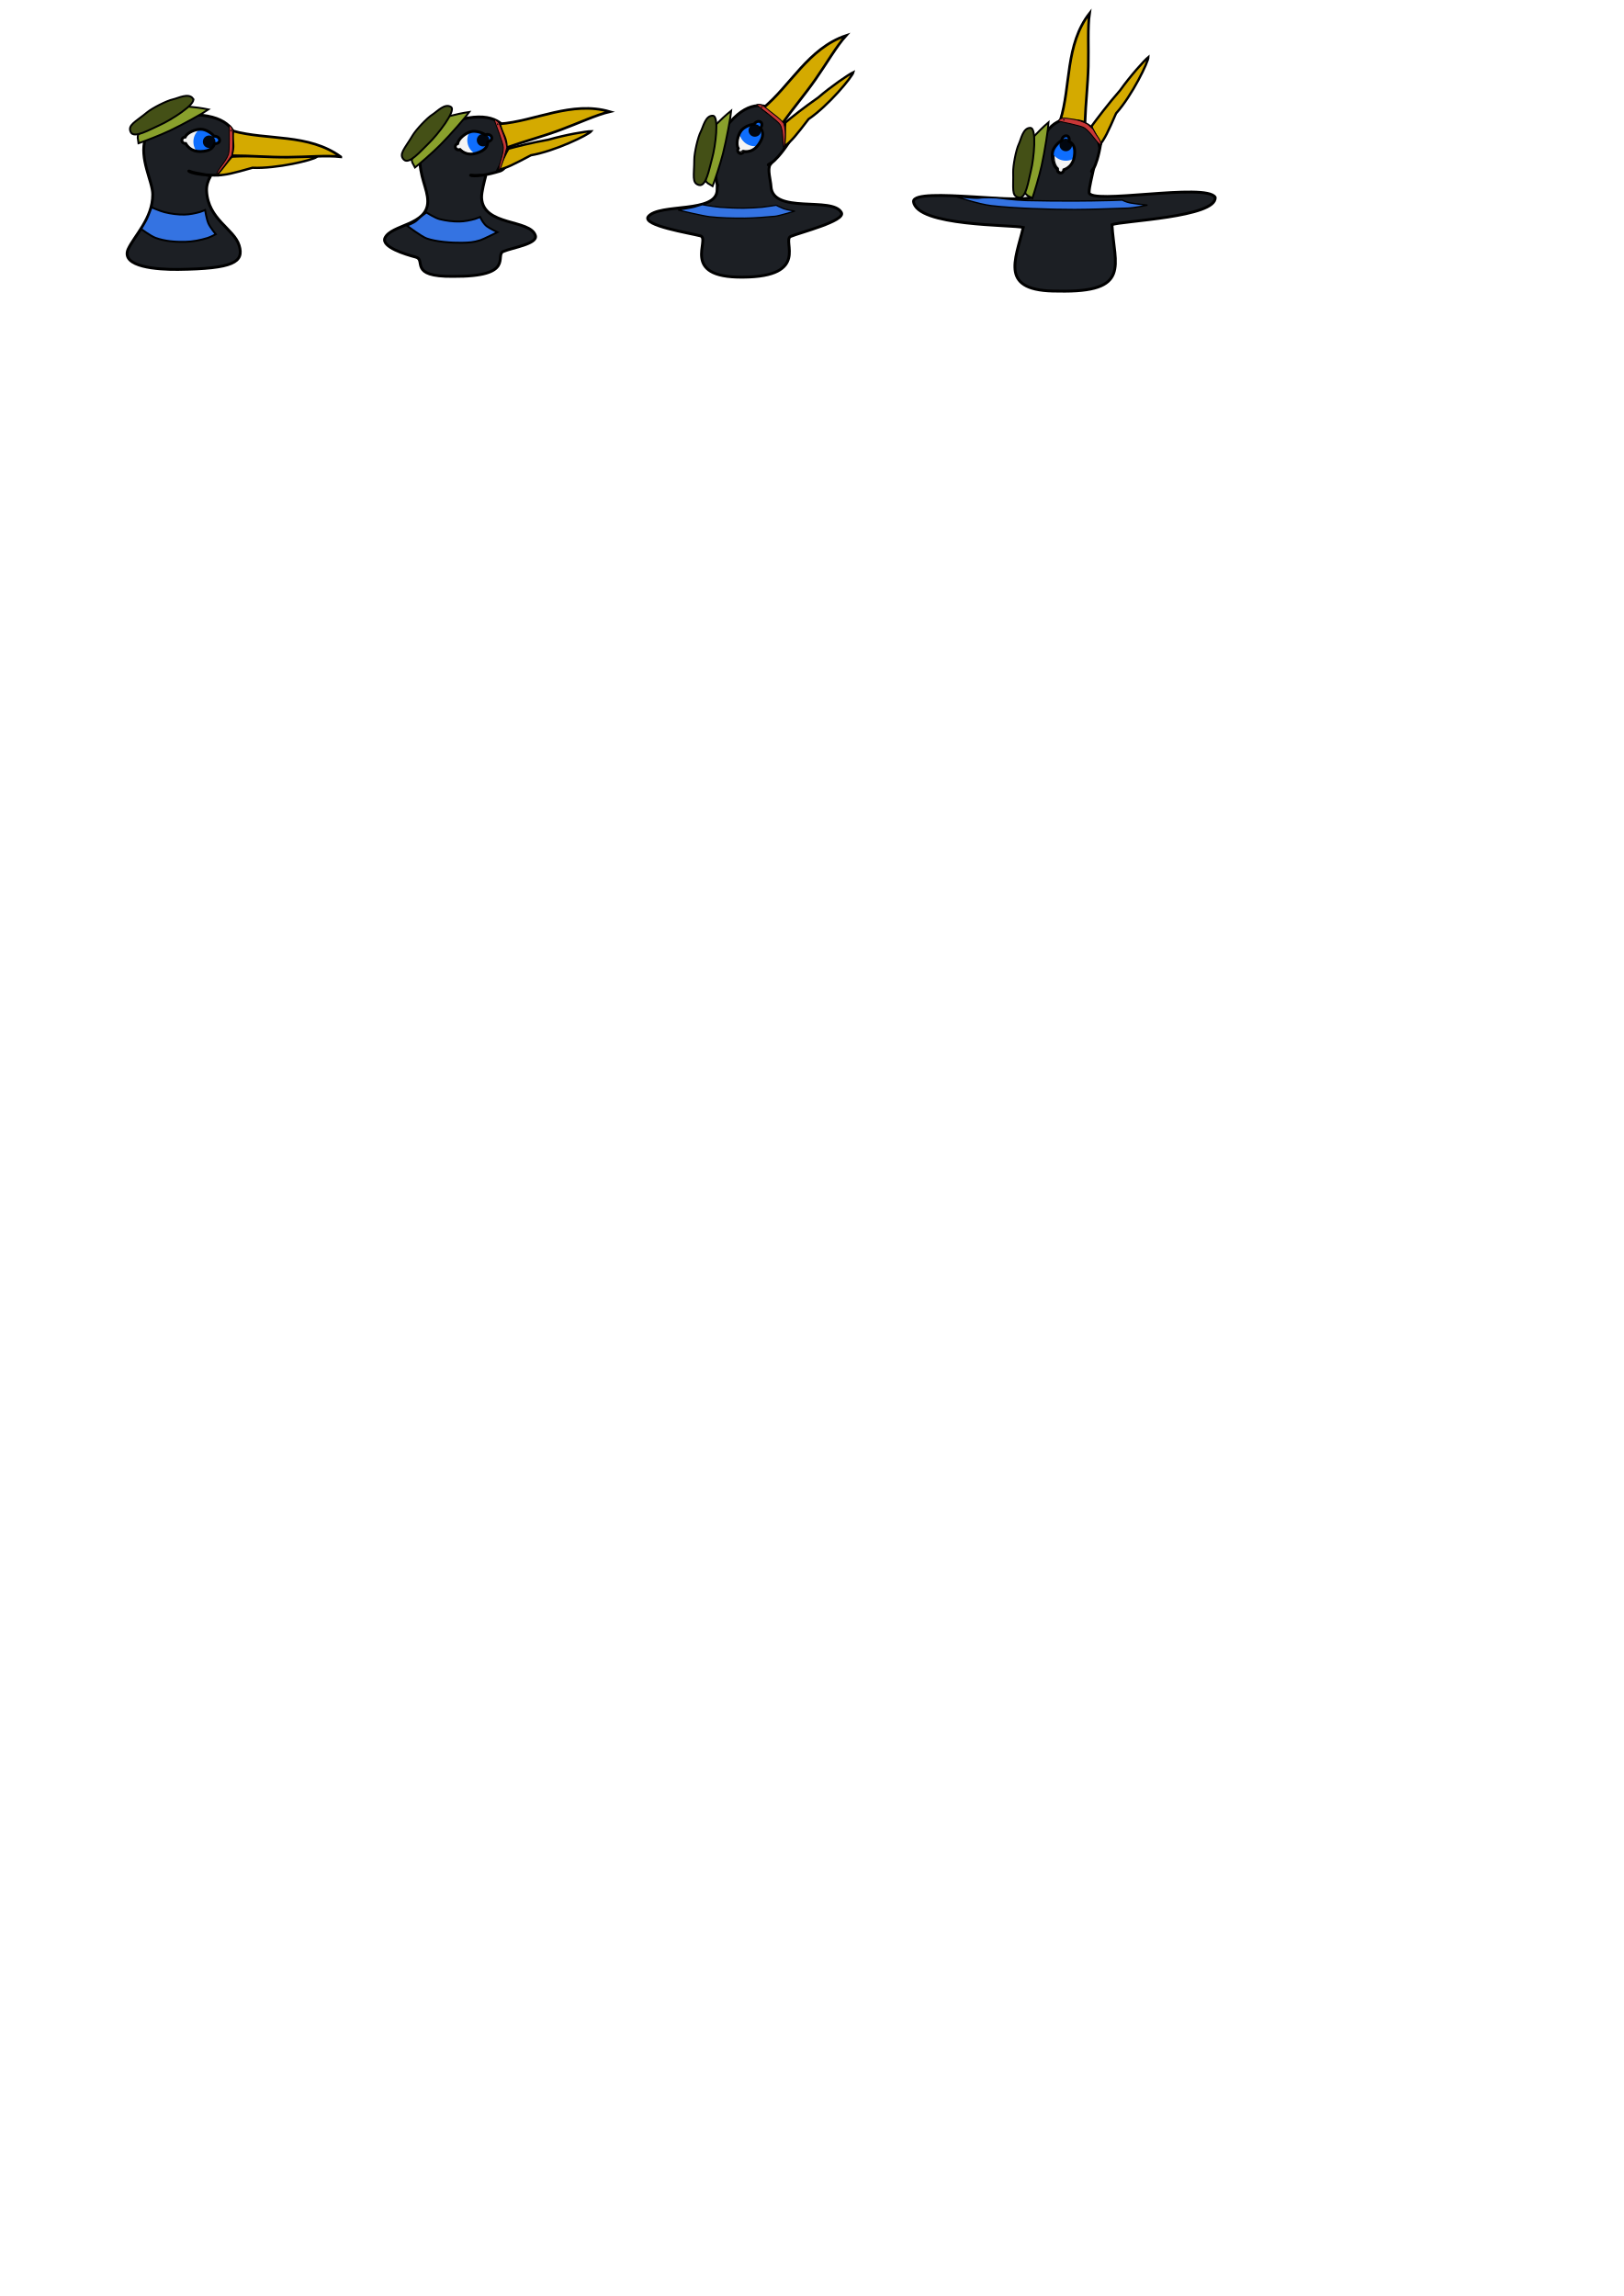
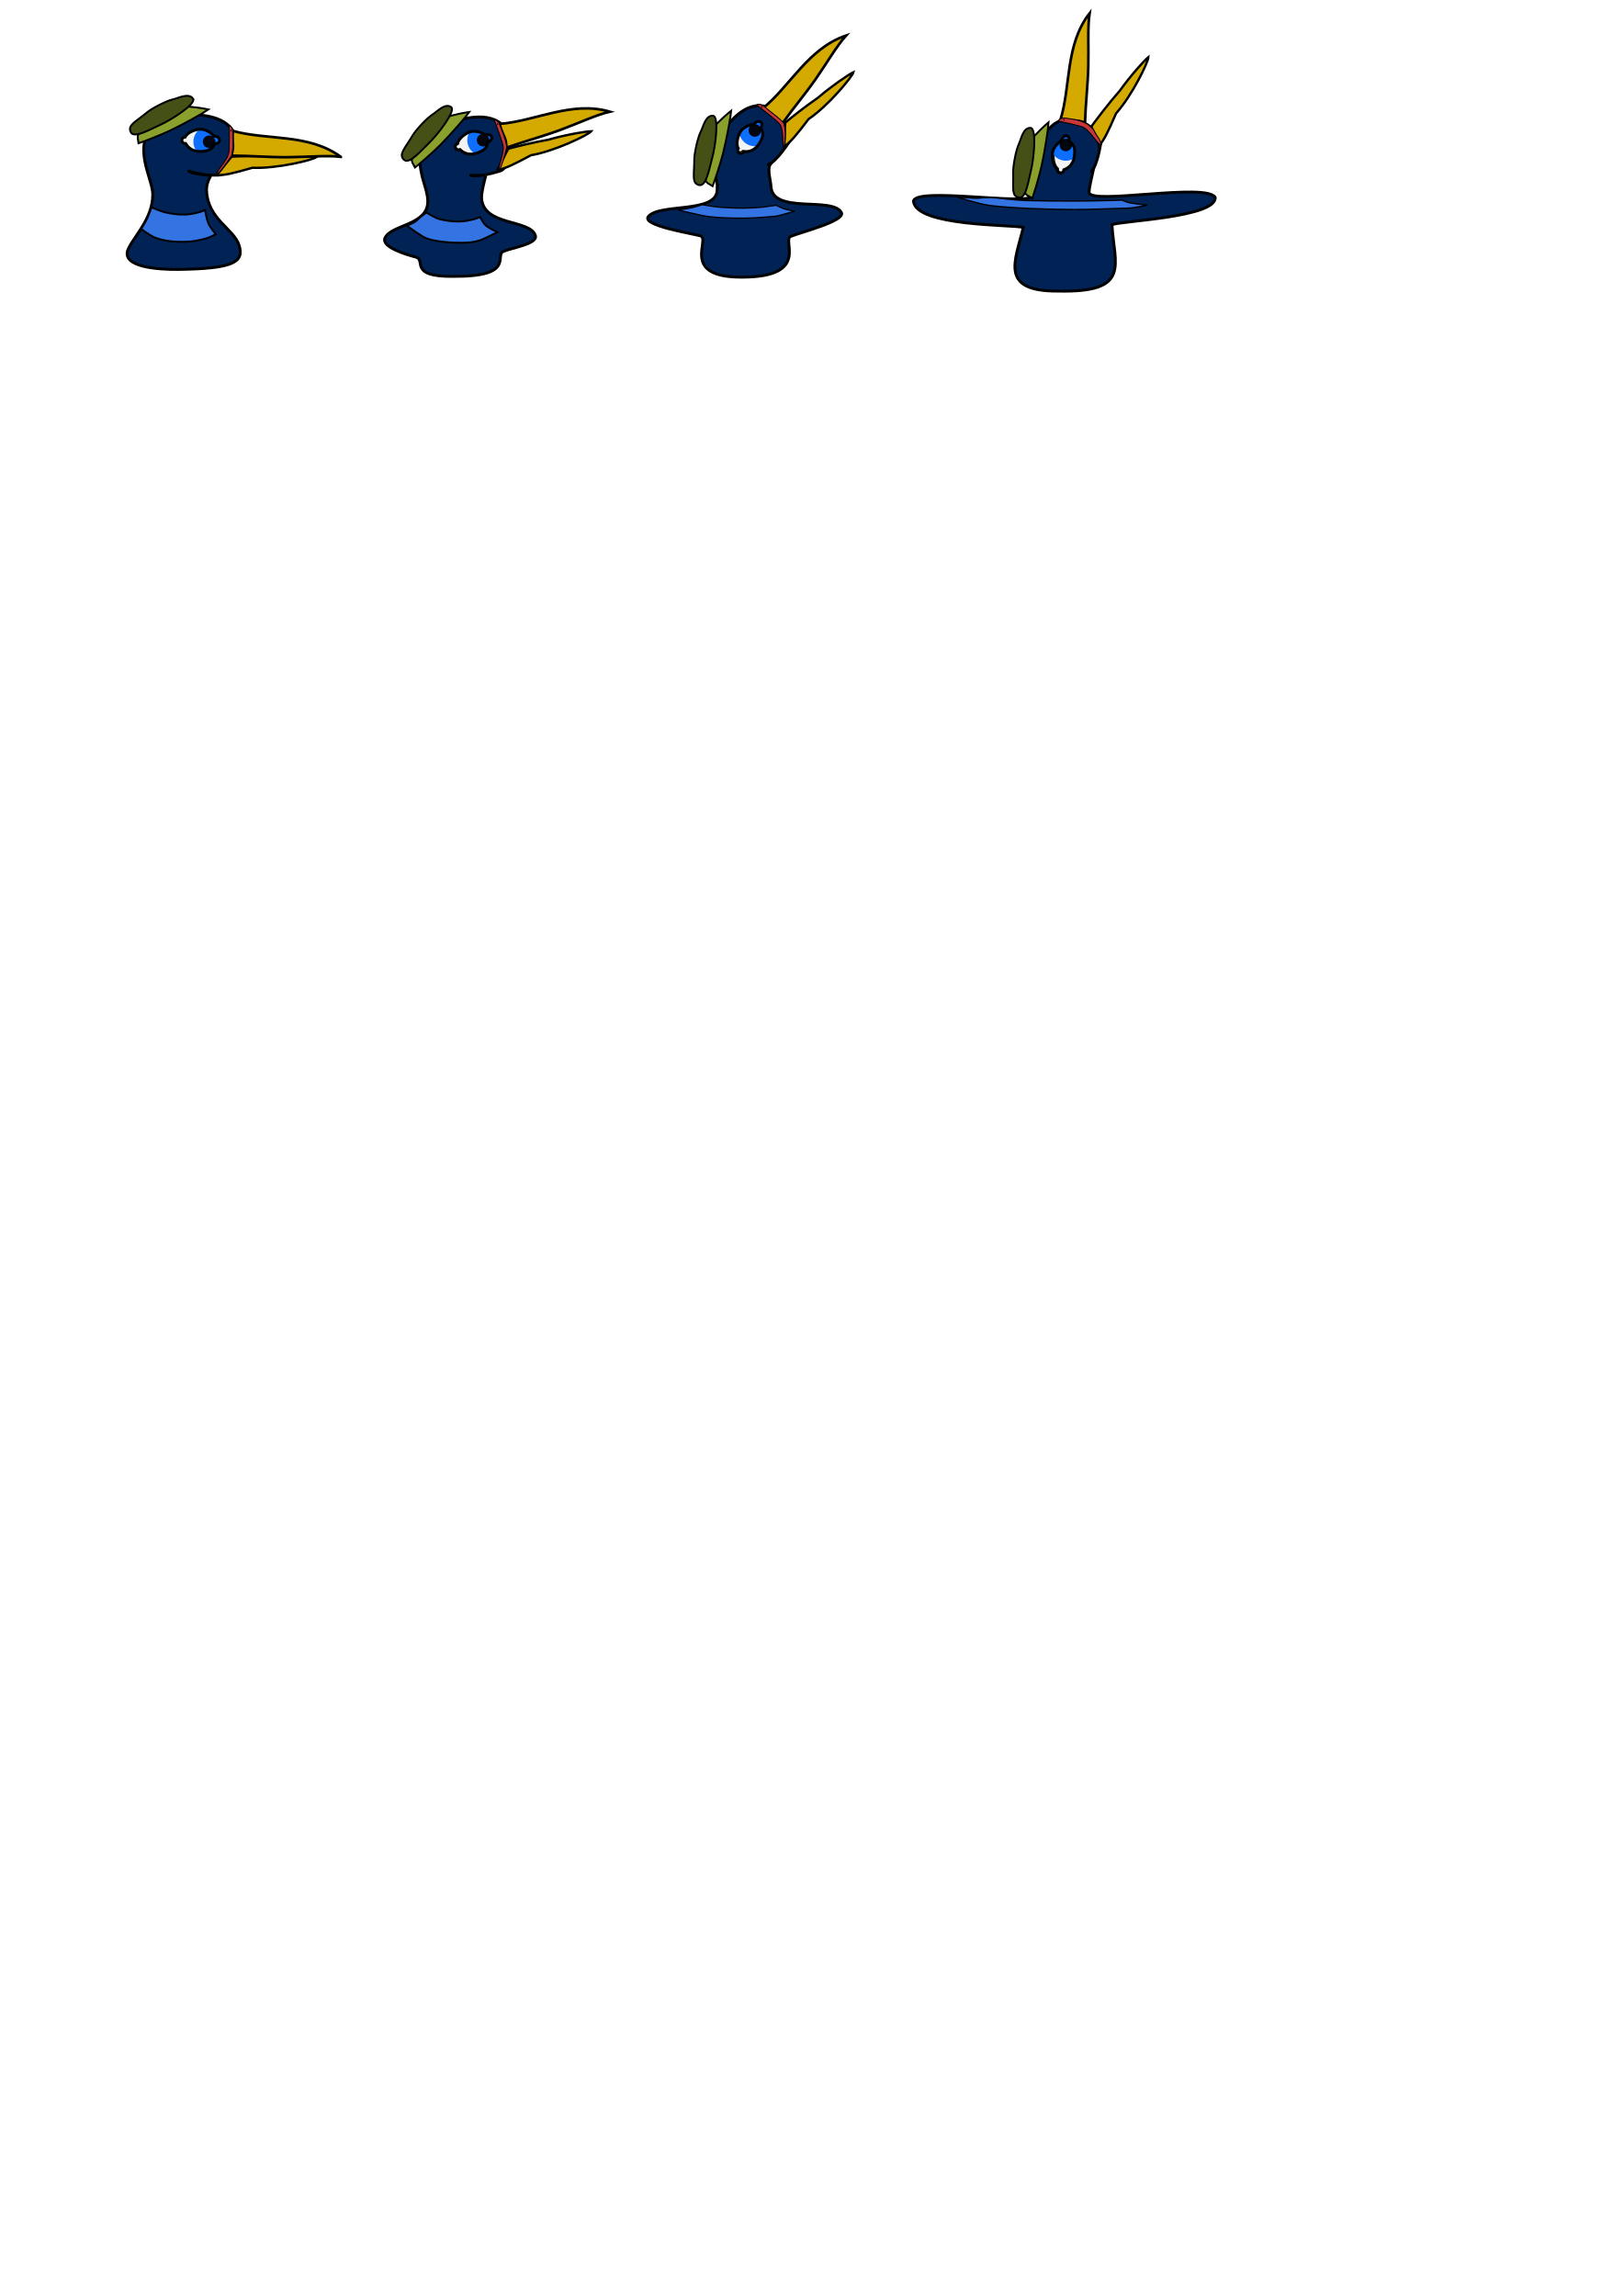
<svg xmlns="http://www.w3.org/2000/svg" width="744.094" height="1052.362" id="svg2" version="1.1">
  <defs id="defs4" />
  <g id="layer3" style="display:inline">
    <path style="opacity:0.94;fill:#f2f2f2;fill-opacity:1;stroke:#000000;stroke-width:0.551;stroke-linecap:butt;stroke-linejoin:miter;stroke-miterlimit:4;stroke-opacity:1;stroke-dashoffset:0" d="m 100.538,64.225 c -0.011,0.846 -0.914,1.565 -2.315,1.485 -0.743,2.005 -2.029,3.479 -6.448,3.593 -4.256,0.11 -6.09,-2.466 -6.777,-3.648 -0.907,0.08 -1.766,-0.53 -1.766,-1.43 0,-0.844 0.475,-1.455 1.492,-1.54 0.962,-2.115 4.772,-3.593 7.162,-3.593 2.39,0 5.157,1.917 6.064,3.209 1.731,-0.08 2.602,0.974 2.589,1.924 z" id="path3756-1" />
  </g>
  <g id="layer2" style="display:inline">
    <g id="g3784" transform="matrix(0.217322,0,0,0.217322,33.12969,18.98005)">
      <path transform="translate(-103.2143,-90)" d="m 425,301.648 c 0,18.344 -14.871,33.214 -33.214,33.214 -18.344,0 -33.214,-14.871 -33.214,-33.214 0,-18.344 14.871,-33.214 33.214,-33.214 18.344,0 33.214,14.871 33.214,33.214 z" id="path3779" style="opacity:0.94;fill:#0066ff;fill-opacity:1;stroke:#000000;stroke-width:0;stroke-linecap:butt;stroke-linejoin:miter;stroke-miterlimit:4;stroke-opacity:1;stroke-dasharray:none;stroke-dashoffset:0" />
      <path transform="matrix(1.37037,0,0,1.37037,-339.8413,-237.9384)" d="m 468.214,328.076 c 0,5.326 -4.317,9.643 -9.643,9.643 -5.326,0 -9.643,-4.317 -9.643,-9.643 0,-5.326 4.317,-9.643 9.643,-9.643 5.326,0 9.643,4.317 9.643,9.643 z" id="path3781" style="opacity:0.94;fill:#000000;fill-opacity:1;stroke:#000000;stroke-width:0;stroke-linecap:butt;stroke-linejoin:miter;stroke-miterlimit:4;stroke-opacity:1;stroke-dasharray:none;stroke-dashoffset:0" />
    </g>
  </g>
  <g id="layer1" style="display:inline">
-     <path style="fill:#1c1f24;fill-opacity:1;stroke:#000000;stroke-width:1.304;stroke-linecap:butt;stroke-linejoin:miter;stroke-miterlimit:4;stroke-opacity:1;stroke-dasharray:none;stroke-dashoffset:0" d="m 87.152,52.554 c -6.494,0.031 -18.145,3.352 -20.51,10.805 -2.959,9.327 3.351,19.792 3.355,25.759 0.007,11.081 -8.463,18.895 -11.335,25.223 -3.246,8.074 13.564,9.244 22.9,9.155 25.562,-0.31 30.368,-3.374 28.021,-11.022 -2.342,-7.63 -14.284,-11.865 -14.914,-24.978 -0.121,-2.527 0.73,-4.865 1.706,-6.517 0.488,-0.826 -7.142,-1.442 -9.162,-2.397 -2.177,-1.029 0.172,1.948 12.858,1.701 7.386,-0.144 19.51,-27.883 -12.92,-27.728 z m 4.842,6.669 c 2.39,0 5.157,1.914 6.065,3.205 1.731,-0.08 2.6,0.978 2.587,1.929 -0.011,0.846 -0.908,1.561 -2.309,1.481 -0.743,2.005 -2.033,3.479 -6.452,3.593 -4.256,0.11 -6.09,-2.465 -6.778,-3.647 -0.907,0.08 -1.766,-0.527 -1.766,-1.426 0,-0.844 0.477,-1.457 1.494,-1.542 0.962,-2.115 4.768,-3.593 7.158,-3.593 z" id="path2985" />
+     <path style="fill:#002255;fill-opacity:1;stroke:#000000;stroke-width:1.304;stroke-linecap:butt;stroke-linejoin:miter;stroke-miterlimit:4;stroke-opacity:1;stroke-dasharray:none;stroke-dashoffset:0" d="m 87.152,52.554 c -6.494,0.031 -18.145,3.352 -20.51,10.805 -2.959,9.327 3.351,19.792 3.355,25.759 0.007,11.081 -8.463,18.895 -11.335,25.223 -3.246,8.074 13.564,9.244 22.9,9.155 25.562,-0.31 30.368,-3.374 28.021,-11.022 -2.342,-7.63 -14.284,-11.865 -14.914,-24.978 -0.121,-2.527 0.73,-4.865 1.706,-6.517 0.488,-0.826 -7.142,-1.442 -9.162,-2.397 -2.177,-1.029 0.172,1.948 12.858,1.701 7.386,-0.144 19.51,-27.883 -12.92,-27.728 z m 4.842,6.669 c 2.39,0 5.157,1.914 6.065,3.205 1.731,-0.08 2.6,0.978 2.587,1.929 -0.011,0.846 -0.908,1.561 -2.309,1.481 -0.743,2.005 -2.033,3.479 -6.452,3.593 -4.256,0.11 -6.09,-2.465 -6.778,-3.647 -0.907,0.08 -1.766,-0.527 -1.766,-1.426 0,-0.844 0.477,-1.457 1.494,-1.542 0.962,-2.115 4.768,-3.593 7.158,-3.593 z" id="path2985" />
    <path style="fill:#3473e2;fill-opacity:1;stroke:#000000;stroke-width:0.869;stroke-linecap:butt;stroke-linejoin:miter;stroke-miterlimit:4;stroke-opacity:1;stroke-dasharray:none" d="m 69.454,95.013 c 0,0 -1.278,3.571 -2.096,5.278 -0.771,1.609 -2.639,4.657 -2.639,4.657 0,0 4.213,3.236 6.675,4.114 4.253,1.515 8.913,1.873 13.427,1.785 3.491,-0.068 6.987,-0.752 10.323,-1.785 1.305,-0.404 3.726,-1.708 3.726,-1.708 0,0 -2.529,-3.089 -3.337,-4.89 -0.874,-1.946 -1.552,-6.209 -1.552,-6.209 0,0 -1.577,0.704 -2.406,0.931 -2.277,0.623 -4.625,1.109 -6.985,1.164 -3.073,0.072 -6.172,-0.358 -9.159,-1.087 -2.068,-0.504 -5.976,-2.251 -5.976,-2.251 z" id="path3807" />
  </g>
  <g id="layer5" style="display:inline">
    <path style="fill:#d4aa00;fill-opacity:1;stroke:#000000;stroke-width:1.062;stroke-linecap:butt;stroke-linejoin:miter;stroke-miterlimit:4;stroke-opacity:1;stroke-dashoffset:0" d="m 145.053,71.98 c -1.666,1.363 -18.272,5.417 -29.352,4.92 -8.892,2.511 -12.266,3.412 -16.422,3.412 3.561,-4.231 5.27,-6.789 6.926,-8.505 3.397,-0.204 10.986,-0.471 18.866,-0.185 8.036,-0.55 17.507,-0.146 19.982,0.357 z" id="path3817" />
    <path style="fill:#d4aa00;fill-opacity:1;stroke:#000000;stroke-width:1.193;stroke-linecap:butt;stroke-linejoin:miter;stroke-miterlimit:4;stroke-opacity:1;stroke-dashoffset:0" d="m 156.17,71.879 c -6.568,-0.762 -15.483,0.109 -24.33,0.172 -8.846,0.063 -16.526,-0.682 -25.842,-0.713 1.565,-4.787 0.283,-5.033 0.704,-11.337 15.764,4.412 34.681,1.075 49.468,11.877 z" id="path3820" />
    <path style="fill:#c83737;fill-opacity:1;stroke:#000000;stroke-width:0.435;stroke-linecap:butt;stroke-linejoin:miter;stroke-miterlimit:4;stroke-opacity:1;stroke-dashoffset:0" d="m 106.214,71.257 c -3.066,4.476 -4.847,6.821 -6.915,8.955 -0.516,-1.475 4.182,-5.891 5.378,-9.443 0.638,-1.895 0.363,-11.006 0.357,-13.39 0.887,0.41 0.917,0.95 1.349,1.513 0.413,0.951 0.264,2.758 0.327,4.989 0.063,2.231 0.105,4.73 -0.496,7.376 z" id="path3823" />
    <path style="fill:#000000;fill-opacity:1;stroke:#000000;stroke-width:0;stroke-linecap:butt;stroke-linejoin:miter;stroke-miterlimit:4;stroke-opacity:1;stroke-dasharray:none;stroke-dashoffset:0" id="path3826" d="m 400.536,181.916 a 4.196,4.196 0 1 1 -8.393,0 4.196,4.196 0 1 1 8.393,0 z" transform="matrix(0.06473423,0,0,0.1046766,80.15943,40.82327)" />
  </g>
  <g id="layer4">
    <path style="fill:#89a02c;fill-opacity:1;stroke:#000000;stroke-width:0.869;stroke-linecap:butt;stroke-linejoin:miter;stroke-miterlimit:4;stroke-opacity:1;stroke-dashoffset:0" d="m 95.553,50.167 c -2.243,1.595 -11.547,6.798 -17.593,9.663 -4.703,2.229 -12.117,5.061 -14.482,5.834 -0.408,-3.447 -0.456,-1.473 -0.252,-3.83 1.617,-1.78 7.471,-4.403 11.216,-6.589 3.713,-2.168 8.218,-5.885 11.156,-6.473 4.006,0.398 6.564,0.693 9.955,1.394 z" id="path3810" />
    <path style="fill:#445016;fill-opacity:1;stroke:#000000;stroke-width:0.869;stroke-linecap:butt;stroke-linejoin:miter;stroke-miterlimit:4;stroke-opacity:1;stroke-dashoffset:0" d="m 88.412,45.155 c 1.816,2.449 -10.28,9.974 -15.113,12.133 -4.834,2.159 -11.996,6.385 -13.412,3.214 -1.416,-3.17 1.917,-4.403 7.654,-9.113 2.219,-1.822 8.835,-5.247 11.788,-5.875 2.341,-0.498 7.058,-3.093 9.084,-0.36 z" id="path3813" />
    <path style="opacity:0.94;fill:#f2f2f2;fill-opacity:1;stroke:#000000;stroke-width:0.551;stroke-linecap:butt;stroke-linejoin:miter;stroke-miterlimit:4;stroke-opacity:1;stroke-dashoffset:0;display:inline" d="m 225.691,63.187 c 0.192,0.824 -0.512,1.739 -1.891,1.997 -0.24,2.125 -1.136,3.864 -5.398,5.035 -4.105,1.127 -6.503,-0.934 -7.455,-1.916 -0.862,0.296 -1.842,-0.091 -2.058,-0.965 -0.203,-0.82 0.112,-1.527 1.079,-1.852 0.427,-2.284 3.771,-4.633 6.091,-5.206 2.32,-0.573 5.466,0.625 6.657,1.661 1.661,-0.493 2.76,0.321 2.975,1.247 z" id="path3756-1-1" />
    <g style="display:inline" id="g3784-8" transform="matrix(0.217322,0,0,0.217322,158.6557,18.25012)">
      <path transform="translate(-103.2143,-90)" d="m 425,301.648 c 0,18.344 -14.871,33.214 -33.214,33.214 -18.344,0 -33.214,-14.871 -33.214,-33.214 0,-18.344 14.871,-33.214 33.214,-33.214 18.344,0 33.214,14.871 33.214,33.214 z" id="path3779-9" style="opacity:0.94;fill:#0066ff;fill-opacity:1;stroke:#000000;stroke-width:0;stroke-linecap:butt;stroke-linejoin:miter;stroke-miterlimit:4;stroke-opacity:1;stroke-dasharray:none;stroke-dashoffset:0" />
      <path transform="matrix(1.37037,0,0,1.37037,-339.8413,-237.9384)" d="m 468.214,328.076 c 0,5.326 -4.317,9.643 -9.643,9.643 -5.326,0 -9.643,-4.317 -9.643,-9.643 0,-5.326 4.317,-9.643 9.643,-9.643 5.326,0 9.643,4.317 9.643,9.643 z" id="path3781-8" style="opacity:0.94;fill:#000000;fill-opacity:1;stroke:#000000;stroke-width:0;stroke-linecap:butt;stroke-linejoin:miter;stroke-miterlimit:4;stroke-opacity:1;stroke-dasharray:none;stroke-dashoffset:0" />
    </g>
-     <path style="fill:#1c1f24;fill-opacity:1;stroke:#000000;stroke-width:1.304;stroke-linecap:butt;stroke-linejoin:miter;stroke-miterlimit:4;stroke-opacity:1;stroke-dasharray:none;stroke-dashoffset:0;display:inline" d="m 209.108,55.323 c -6.231,1.829 -16.506,8.249 -16.713,16.065 -0.259,9.782 3.629,14.948 3.633,20.915 0.007,11.081 -16.767,10.502 -19.638,16.83 -1.623,4.037 9.179,7.42 14.143,8.71 4.964,1.291 -3.589,9.061 17.061,8.837 28.763,0.202 18.944,-9.66 23.048,-11.42 4.103,-1.761 15.879,-3.457 14.705,-7.281 -2.342,-7.63 -24.016,-4.186 -24.646,-17.3 -0.121,-2.527 1.383,-8.112 1.863,-9.97 0.24,-0.929 -3.979,-0.038 -6.185,-0.396 -2.377,-0.386 0.705,1.824 12.826,-1.928 7.057,-2.185 11.021,-32.197 -20.097,-23.063 z m 6.5,5.066 c 2.296,-0.662 5.486,0.41 6.715,1.4 1.641,-0.557 2.769,0.22 3.021,1.136 0.224,0.816 -0.44,1.751 -1.808,2.062 -0.158,2.132 -0.99,3.906 -5.204,5.24 -4.059,1.285 -6.534,-0.681 -7.523,-1.626 -0.85,0.329 -1.843,-0.017 -2.092,-0.881 -0.234,-0.811 0.054,-1.533 1.008,-1.895 0.339,-2.299 3.586,-4.773 5.882,-5.435 z" id="path2985-4" />
+     <path style="fill:#002255;fill-opacity:1;stroke:#000000;stroke-width:1.304;stroke-linecap:butt;stroke-linejoin:miter;stroke-miterlimit:4;stroke-opacity:1;stroke-dasharray:none;stroke-dashoffset:0;display:inline" d="m 209.108,55.323 c -6.231,1.829 -16.506,8.249 -16.713,16.065 -0.259,9.782 3.629,14.948 3.633,20.915 0.007,11.081 -16.767,10.502 -19.638,16.83 -1.623,4.037 9.179,7.42 14.143,8.71 4.964,1.291 -3.589,9.061 17.061,8.837 28.763,0.202 18.944,-9.66 23.048,-11.42 4.103,-1.761 15.879,-3.457 14.705,-7.281 -2.342,-7.63 -24.016,-4.186 -24.646,-17.3 -0.121,-2.527 1.383,-8.112 1.863,-9.97 0.24,-0.929 -3.979,-0.038 -6.185,-0.396 -2.377,-0.386 0.705,1.824 12.826,-1.928 7.057,-2.185 11.021,-32.197 -20.097,-23.063 z m 6.5,5.066 c 2.296,-0.662 5.486,0.41 6.715,1.4 1.641,-0.557 2.769,0.22 3.021,1.136 0.224,0.816 -0.44,1.751 -1.808,2.062 -0.158,2.132 -0.99,3.906 -5.204,5.24 -4.059,1.285 -6.534,-0.681 -7.523,-1.626 -0.85,0.329 -1.843,-0.017 -2.092,-0.881 -0.234,-0.811 0.054,-1.533 1.008,-1.895 0.339,-2.299 3.586,-4.773 5.882,-5.435 z" id="path2985-4" />
    <path style="fill:#3473e2;fill-opacity:1;stroke:#000000;stroke-width:0.869;stroke-linecap:butt;stroke-linejoin:miter;stroke-miterlimit:4;stroke-opacity:1;stroke-dasharray:none;display:inline" d="m 195.395,97.394 c 0,0 -2.974,2.142 -4.238,3.492 -1.22,1.302 -4.692,2.514 -4.692,2.514 0,0 6.624,5.022 9.086,5.899 4.253,1.515 11.502,2.052 16.017,1.964 3.491,-0.068 5.202,-0.127 8.537,-1.16 1.305,-0.404 7.833,-3.672 7.833,-3.672 0,0 -3.244,-1.572 -4.766,-2.658 -1.737,-1.239 -3.159,-4.334 -3.159,-4.334 0,0 -1.577,0.704 -2.406,0.931 -2.277,0.623 -4.625,1.109 -6.985,1.164 -3.073,0.072 -6.172,-0.358 -9.159,-1.087 -2.068,-0.504 -6.066,-3.054 -6.066,-3.054 z" id="path3807-1" />
    <path style="fill:#d4aa00;fill-opacity:1;stroke:#000000;stroke-width:1.062;stroke-linecap:butt;stroke-linejoin:miter;stroke-miterlimit:4;stroke-opacity:1;stroke-dashoffset:0;display:inline" d="m 270.967,60.15 c -1.341,1.684 -16.716,9.153 -27.651,11.007 -8.161,4.331 -11.269,5.925 -15.331,6.802 2.588,-4.887 3.717,-7.748 4.974,-9.775 3.278,-0.916 10.639,-2.78 18.401,-4.164 7.738,-2.234 17.082,-3.839 19.607,-3.87 z" id="path3817-4" />
    <path style="fill:#d4aa00;fill-opacity:1;stroke:#000000;stroke-width:1.193;stroke-linecap:butt;stroke-linejoin:miter;stroke-miterlimit:4;stroke-opacity:1;stroke-dashoffset:0;display:inline" d="m 279.48,51.188 c -6.437,1.511 -14.529,5.354 -22.829,8.414 -8.301,3.06 -15.778,4.963 -24.552,8.094 -0.151,-5.034 -1.44,-4.83 -3.183,-10.904 16.326,-1.196 32.991,-10.751 50.564,-5.604 z" id="path3820-3" />
    <path style="fill:#c83737;fill-opacity:1;stroke:#000000;stroke-width:0.435;stroke-linecap:butt;stroke-linejoin:miter;stroke-miterlimit:4;stroke-opacity:1;stroke-dashoffset:0;display:inline" d="m 232.274,67.546 c -1.366,5.251 -2.246,8.06 -3.468,10.77 -0.986,-1.212 1.936,-6.96 1.856,-10.707 -0.043,-1.999 -3.391,-10.477 -4.205,-12.717 0.973,0.085 1.185,0.583 1.782,0.966 0.711,0.754 1.184,2.505 2,4.582 0.816,2.077 1.704,4.414 2.035,7.107 z" id="path3823-9" />
    <path style="fill:#000000;fill-opacity:1;stroke:#000000;stroke-width:0;stroke-linecap:butt;stroke-linejoin:miter;stroke-miterlimit:4;stroke-opacity:1;stroke-dasharray:none;stroke-dashoffset:0;display:inline" id="path3826-8" d="m 400.536,181.916 a 4.196,4.196 0 1 1 -8.393,0 4.196,4.196 0 1 1 8.393,0 z" transform="matrix(0.06089727,-0.02195547,0.03550246,0.09847218,197.4424,47.75227)" />
    <path style="fill:#89a02c;fill-opacity:1;stroke:#000000;stroke-width:0.869;stroke-linecap:butt;stroke-linejoin:miter;stroke-miterlimit:4;stroke-opacity:1;stroke-dashoffset:0" d="m 215.093,51.321 c -1.569,2.261 -8.557,10.311 -13.273,15.057 -3.668,3.692 -9.682,8.871 -11.645,10.4 -1.553,-3.104 -0.928,-1.231 -1.535,-3.517 0.917,-2.223 5.535,-6.676 8.316,-10.002 2.757,-3.298 5.735,-8.323 8.299,-9.873 3.903,-0.984 6.411,-1.574 9.838,-2.065 z" id="path3810-8" />
    <path style="fill:#445016;fill-opacity:1;stroke:#000000;stroke-width:0.869;stroke-linecap:butt;stroke-linejoin:miter;stroke-miterlimit:4;stroke-opacity:1;stroke-dashoffset:0" d="m 206.675,49.028 c 2.539,1.688 -6.288,12.87 -10.102,16.54 -3.815,3.671 -9.119,10.075 -11.527,7.573 -2.407,-2.502 0.31,-4.792 4.109,-11.168 1.47,-2.467 6.532,-7.932 9.097,-9.525 2.033,-1.263 5.59,-5.303 8.423,-3.419 z" id="path3813-0" />
    <path style="opacity:0.94;fill:#f2f2f2;fill-opacity:1;stroke:#000000;stroke-width:0.551;stroke-linecap:butt;stroke-linejoin:miter;stroke-miterlimit:4;stroke-opacity:1;stroke-dashoffset:0;display:inline" d="m 350.388,57.016 c 0.588,0.608 0.455,1.754 -0.596,2.685 0.886,1.946 1.012,3.899 -2.043,7.093 -2.942,3.077 -6.059,2.541 -7.38,2.187 -0.587,0.696 -1.627,0.868 -2.261,0.23 -0.595,-0.599 -0.689,-1.367 -0.026,-2.144 -0.808,-2.179 0.854,-5.912 2.549,-7.596 1.695,-1.684 5.01,-2.273 6.564,-1.996 1.171,-1.277 2.532,-1.143 3.193,-0.46 z" id="path3756-1-1-8" />
    <g style="display:inline" id="g3784-8-7" transform="matrix(0.217322,0,0,0.217322,283.2035,13.80483)">
      <path transform="translate(-103.2143,-90)" d="m 425,301.648 c 0,18.344 -14.871,33.214 -33.214,33.214 -18.344,0 -33.214,-14.871 -33.214,-33.214 0,-18.344 14.871,-33.214 33.214,-33.214 18.344,0 33.214,14.871 33.214,33.214 z" id="path3779-9-7" style="opacity:0.94;fill:#0066ff;fill-opacity:1;stroke:#000000;stroke-width:0;stroke-linecap:butt;stroke-linejoin:miter;stroke-miterlimit:4;stroke-opacity:1;stroke-dasharray:none;stroke-dashoffset:0" />
      <path transform="matrix(1.37037,0,0,1.37037,-339.8413,-237.9384)" d="m 468.214,328.076 c 0,5.326 -4.317,9.643 -9.643,9.643 -5.326,0 -9.643,-4.317 -9.643,-9.643 0,-5.326 4.317,-9.643 9.643,-9.643 5.326,0 9.643,4.317 9.643,9.643 z" id="path3781-8-8" style="opacity:0.94;fill:#000000;fill-opacity:1;stroke:#000000;stroke-width:0;stroke-linecap:butt;stroke-linejoin:miter;stroke-miterlimit:4;stroke-opacity:1;stroke-dasharray:none;stroke-dashoffset:0" />
    </g>
-     <path style="fill:#1c1f24;fill-opacity:1;stroke:#000000;stroke-width:1.304;stroke-linecap:butt;stroke-linejoin:miter;stroke-miterlimit:4;stroke-opacity:1;stroke-dasharray:none;stroke-dashoffset:0;display:inline" d="m 331.228,60.274 c -3.686,5.347 -4.286,15.319 -2.854,23.005 0.963,5.169 0.26,-2.301 0.264,3.667 0.007,11.081 -26.594,6.038 -31.588,12.366 -2.822,4.037 18.917,7.495 23.88,8.785 4.964,1.291 -9.713,19.238 19.452,18.941 30.964,-0.155 17.848,-16.909 21.951,-18.669 4.103,-1.761 25.299,-7.1 23.258,-10.924 -4.072,-7.63 -31.65,0.993 -32.28,-12.121 -0.121,-2.527 -1.781,-7.859 -0.347,-9.872 0.557,-0.782 1.596,-1.467 -0.342,-0.355 -2.089,1.198 1.697,0.972 8.744,-9.579 4.103,-6.143 -11.732,-31.945 -30.138,-5.244 z m 8.24,-0.162 c 1.366,-1.961 4.518,-3.138 6.096,-3.145 0.923,-1.466 2.289,-1.575 3.061,-1.021 0.688,0.493 0.762,1.637 -0.105,2.741 1.221,1.755 1.693,3.656 -0.739,7.348 -2.342,3.555 -5.503,3.589 -6.866,3.478 -0.453,0.791 -1.441,1.148 -2.179,0.634 -0.693,-0.483 -0.923,-1.224 -0.411,-2.107 -1.186,-1.998 -0.223,-5.966 1.143,-7.927 z" id="path2985-4-3" />
+     <path style="fill:#002255;fill-opacity:1;stroke:#000000;stroke-width:1.304;stroke-linecap:butt;stroke-linejoin:miter;stroke-miterlimit:4;stroke-opacity:1;stroke-dasharray:none;stroke-dashoffset:0;display:inline" d="m 331.228,60.274 c -3.686,5.347 -4.286,15.319 -2.854,23.005 0.963,5.169 0.26,-2.301 0.264,3.667 0.007,11.081 -26.594,6.038 -31.588,12.366 -2.822,4.037 18.917,7.495 23.88,8.785 4.964,1.291 -9.713,19.238 19.452,18.941 30.964,-0.155 17.848,-16.909 21.951,-18.669 4.103,-1.761 25.299,-7.1 23.258,-10.924 -4.072,-7.63 -31.65,0.993 -32.28,-12.121 -0.121,-2.527 -1.781,-7.859 -0.347,-9.872 0.557,-0.782 1.596,-1.467 -0.342,-0.355 -2.089,1.198 1.697,0.972 8.744,-9.579 4.103,-6.143 -11.732,-31.945 -30.138,-5.244 z m 8.24,-0.162 c 1.366,-1.961 4.518,-3.138 6.096,-3.145 0.923,-1.466 2.289,-1.575 3.061,-1.021 0.688,0.493 0.762,1.637 -0.105,2.741 1.221,1.755 1.693,3.656 -0.739,7.348 -2.342,3.555 -5.503,3.589 -6.866,3.478 -0.453,0.791 -1.441,1.148 -2.179,0.634 -0.693,-0.483 -0.923,-1.224 -0.411,-2.107 -1.186,-1.998 -0.223,-5.966 1.143,-7.927 z" id="path2985-4-3" />
    <path style="fill:#3473e2;fill-opacity:1;stroke:#000000;stroke-width:0.575;stroke-linecap:butt;stroke-linejoin:miter;stroke-miterlimit:4;stroke-opacity:1;stroke-dasharray:none;display:inline" d="m 321.835,93.829 c 0,0 -2.373,0.753 -3.561,1.1 -1.175,0.344 -7.491,1.36 -7.491,1.36 0,0 11.487,2.717 14.428,3.039 5.081,0.556 10.647,0.687 16.04,0.655 4.171,-0.025 10.04,-0.484 14.024,-0.863 1.559,-0.148 9,-2.365 9,-2.365 0,0 -3.55,-0.507 -5.151,-1.097 -1.313,-0.485 -3.442,-1.581 -3.442,-1.581 0,0 -5.375,0.815 -6.366,0.898 -2.72,0.229 -5.525,0.407 -8.344,0.427 -3.671,0.026 -7.373,-0.131 -10.94,-0.398 -2.471,-0.185 -8.197,-1.173 -8.197,-1.173 z" id="path3807-1-8" />
    <path style="fill:#d4aa00;fill-opacity:1;stroke:#000000;stroke-width:1.062;stroke-linecap:butt;stroke-linejoin:miter;stroke-miterlimit:4;stroke-opacity:1;stroke-dashoffset:0;display:inline" d="m 391.107,33.083 c -0.519,2.089 -11.394,15.277 -20.567,21.511 -5.62,7.334 -7.783,10.076 -11.112,12.563 0.32,-5.521 0.158,-8.592 0.457,-10.958 2.599,-2.197 8.518,-6.953 15.002,-11.441 6.108,-5.251 13.937,-10.597 16.22,-11.675 z" id="path3817-4-3" />
    <path style="fill:#d4aa00;fill-opacity:1;stroke:#000000;stroke-width:1.193;stroke-linecap:butt;stroke-linejoin:miter;stroke-miterlimit:4;stroke-opacity:1;stroke-dashoffset:0;display:inline" d="m 387.749,16.277 c -4.42,4.918 -8.866,12.694 -13.931,19.947 -5.065,7.253 -10.115,13.087 -15.528,20.668 -3,-4.046 -3.942,-3.142 -8.842,-7.131 12.717,-10.308 20.937,-27.67 38.301,-33.484 z" id="path3820-3-7" />
    <path style="fill:#c83737;fill-opacity:1;stroke:#000000;stroke-width:0.435;stroke-linecap:butt;stroke-linejoin:miter;stroke-miterlimit:4;stroke-opacity:1;stroke-dashoffset:0;display:inline" d="m 359.212,56.566 c 1.489,5.217 0.074,8.148 0.398,11.102 -1.465,-0.544 -0.162,-7.358 -2.133,-10.545 -1.052,-1.701 -8.936,-7.556 -10.775,-9.073 0.882,-0.421 1.316,-0.099 2.026,-0.073 0.996,0.289 2.292,1.557 4.05,2.932 1.758,1.375 4.782,3.506 6.435,5.657 z" id="path3823-9-1" />
    <path style="fill:#000000;fill-opacity:1;stroke:#000000;stroke-width:0;stroke-linecap:butt;stroke-linejoin:miter;stroke-miterlimit:4;stroke-opacity:1;stroke-dasharray:none;stroke-dashoffset:0;display:inline" id="path3826-8-0" d="m 400.536,181.916 a 4.196,4.196 0 1 1 -8.393,0 4.196,4.196 0 1 1 8.393,0 z" transform="matrix(0.04131285,-0.04983742,0.08058817,0.06680375,318.0803,56.63357)" />
    <path style="fill:#89a02c;fill-opacity:1;stroke:#000000;stroke-width:0.869;stroke-linecap:butt;stroke-linejoin:miter;stroke-miterlimit:4;stroke-opacity:1;stroke-dashoffset:0" d="m 335.098,50.745 c -0.203,2.745 -2.136,13.228 -3.788,19.712 -1.285,5.043 -3.836,12.559 -4.751,14.873 -2.914,-1.886 -1.425,-0.589 -3.109,-2.25 -0.339,-2.381 1.379,-8.562 2.085,-12.84 0.701,-4.242 0.714,-10.082 2.136,-12.719 2.863,-2.83 4.723,-4.611 7.427,-6.775 z" id="path3810-8-7" />
    <path style="fill:#445016;fill-opacity:1;stroke:#000000;stroke-width:0.869;stroke-linecap:butt;stroke-linejoin:miter;stroke-miterlimit:4;stroke-opacity:1;stroke-dashoffset:0" d="m 326.682,53.045 c 3.044,0.165 1.118,14.28 -0.304,19.379 -1.422,5.099 -2.74,13.31 -6.084,12.377 -3.344,-0.933 -2.166,-4.286 -2.131,-11.708 0.013,-2.871 1.599,-10.15 3,-12.825 1.11,-2.121 2.123,-7.407 5.52,-7.223 z" id="path3813-0-3" />
    <path style="opacity:0.94;fill:#f2f2f2;fill-opacity:1;stroke:#000000;stroke-width:0.551;stroke-linecap:butt;stroke-linejoin:miter;stroke-miterlimit:4;stroke-opacity:1;stroke-dashoffset:0;display:inline" d="m 490.497,62.192 c 0.814,0.232 1.272,1.291 0.829,2.622 1.742,1.241 2.829,2.868 1.785,7.163 -1.005,4.137 -3.971,5.234 -5.291,5.59 -0.159,0.897 -0.973,1.566 -1.841,1.332 -0.815,-0.22 -1.281,-0.838 -1.097,-1.842 -1.79,-1.481 -2.223,-5.545 -1.599,-7.851 0.624,-2.307 3.197,-4.477 4.681,-5.016 0.374,-1.692 1.619,-2.258 2.533,-1.997 z" id="path3756-1-1-8-4" />
    <g style="display:inline" id="g3784-8-7-9" transform="matrix(0.217322,0,0,0.217322,425.7257,20.44636)">
      <path transform="translate(-103.2143,-90)" d="m 425,301.648 c 0,18.344 -14.871,33.214 -33.214,33.214 -18.344,0 -33.214,-14.871 -33.214,-33.214 0,-18.344 14.871,-33.214 33.214,-33.214 18.344,0 33.214,14.871 33.214,33.214 z" id="path3779-9-7-6" style="opacity:0.94;fill:#0066ff;fill-opacity:1;stroke:#000000;stroke-width:0;stroke-linecap:butt;stroke-linejoin:miter;stroke-miterlimit:4;stroke-opacity:1;stroke-dasharray:none;stroke-dashoffset:0" />
      <path transform="matrix(1.37037,0,0,1.37037,-339.8413,-237.9384)" d="m 468.214,328.076 c 0,5.326 -4.317,9.643 -9.643,9.643 -5.326,0 -9.643,-4.317 -9.643,-9.643 0,-5.326 4.317,-9.643 9.643,-9.643 5.326,0 9.643,4.317 9.643,9.643 z" id="path3781-8-8-5" style="opacity:0.94;fill:#000000;fill-opacity:1;stroke:#000000;stroke-width:0;stroke-linecap:butt;stroke-linejoin:miter;stroke-miterlimit:4;stroke-opacity:1;stroke-dasharray:none;stroke-dashoffset:0" />
    </g>
-     <path style="fill:#1c1f24;fill-opacity:1;stroke:#000000;stroke-width:1.304;stroke-linecap:butt;stroke-linejoin:miter;stroke-miterlimit:4;stroke-opacity:1;stroke-dasharray:none;stroke-dashoffset:0;display:inline" d="m 474.884,73.469 c -1.109,6.399 -3.399,8.513 -1.967,16.199 -0.074,4.885 -53.948,-4.334 -54.285,2.64 1.325,11.537 45.339,10.634 50.303,11.924 -3.608,15.219 -11.357,29.418 15.99,29.195 33.674,0.738 25.73,-11.892 24.655,-30.438 4.103,-1.761 48.147,-3.367 47.295,-12.548 -4.01,-6.877 -57.855,3.671 -57.771,-2.3 0.036,-2.529 1.414,-7.558 1.873,-9.987 0.178,-0.943 0.835,-2 -0.459,-0.179 -1.395,1.963 1.948,0.172 3.931,-12.36 1.155,-7.297 -24.027,-24.1 -29.565,7.854 z m 7.415,-3.597 c 0.419,-2.352 2.789,-4.741 4.22,-5.408 0.225,-1.718 1.42,-2.388 2.353,-2.209 0.831,0.16 1.377,1.168 1.052,2.533 1.844,1.083 3.068,2.612 2.405,6.982 -0.639,4.209 -3.495,5.563 -4.78,6.033 -0.08,0.907 -0.829,1.646 -1.714,1.488 -0.831,-0.148 -1.351,-0.725 -1.256,-1.741 -1.913,-1.318 -2.7,-5.325 -2.281,-7.677 z" id="path2985-4-3-1" />
+     <path style="fill:#002255;fill-opacity:1;stroke:#000000;stroke-width:1.304;stroke-linecap:butt;stroke-linejoin:miter;stroke-miterlimit:4;stroke-opacity:1;stroke-dasharray:none;stroke-dashoffset:0;display:inline" d="m 474.884,73.469 c -1.109,6.399 -3.399,8.513 -1.967,16.199 -0.074,4.885 -53.948,-4.334 -54.285,2.64 1.325,11.537 45.339,10.634 50.303,11.924 -3.608,15.219 -11.357,29.418 15.99,29.195 33.674,0.738 25.73,-11.892 24.655,-30.438 4.103,-1.761 48.147,-3.367 47.295,-12.548 -4.01,-6.877 -57.855,3.671 -57.771,-2.3 0.036,-2.529 1.414,-7.558 1.873,-9.987 0.178,-0.943 0.835,-2 -0.459,-0.179 -1.395,1.963 1.948,0.172 3.931,-12.36 1.155,-7.297 -24.027,-24.1 -29.565,7.854 z m 7.415,-3.597 c 0.419,-2.352 2.789,-4.741 4.22,-5.408 0.225,-1.718 1.42,-2.388 2.353,-2.209 0.831,0.16 1.377,1.168 1.052,2.533 1.844,1.083 3.068,2.612 2.405,6.982 -0.639,4.209 -3.495,5.563 -4.78,6.033 -0.08,0.907 -0.829,1.646 -1.714,1.488 -0.831,-0.148 -1.351,-0.725 -1.256,-1.741 -1.913,-1.318 -2.7,-5.325 -2.281,-7.677 z" id="path2985-4-3-1" />
    <path style="fill:#3473e2;fill-opacity:1;stroke:#000000;stroke-width:0.612;stroke-linecap:butt;stroke-linejoin:miter;stroke-miterlimit:4;stroke-opacity:1;stroke-dasharray:none;display:inline" d="m 456.563,90.688 c 0,0 -5.678,-0.262 -7.614,0.095 -1.826,0.337 -10.795,-0.666 -10.795,-0.666 0,0 10.268,3.454 16.06,4.144 10.073,1.201 27.547,1.781 38.238,1.763 8.268,-0.014 16.421,-0.41 24.32,-0.626 3.09,-0.085 9.075,-1.368 9.075,-1.368 0,0 -5.99,-0.647 -7.904,-1.024 -2.069,-0.408 -3.676,-1.3 -3.676,-1.3 0,0 -3.734,0.147 -5.698,0.195 -5.392,0.131 -10.954,0.232 -16.543,0.244 -7.278,0.015 -14.616,-0.075 -21.689,-0.228 -4.898,-0.106 -13.774,-1.229 -13.774,-1.229 z" id="path3807-1-8-0" />
    <path style="fill:#d4aa00;fill-opacity:1;stroke:#000000;stroke-width:1.062;stroke-linecap:butt;stroke-linejoin:miter;stroke-miterlimit:4;stroke-opacity:1;stroke-dashoffset:0;display:inline" d="m 526.284,26.15 c -0.004,2.153 -7.404,17.561 -14.816,25.811 -3.7,8.466 -5.144,11.646 -7.78,14.859 -1.011,-5.437 -3.168,-6.612 -3.444,-8.981 1.998,-2.755 7.868,-10.559 13.088,-16.469 4.672,-6.561 10.993,-13.626 12.952,-15.22 z" id="path3817-4-3-9" />
    <path style="fill:#d4aa00;fill-opacity:1;stroke:#000000;stroke-width:1.193;stroke-linecap:butt;stroke-linejoin:miter;stroke-miterlimit:4;stroke-opacity:1;stroke-dashoffset:0;display:inline" d="m 499.319,6.076 c -0.966,6.541 -0.374,15.479 -0.587,24.323 -0.213,8.844 -1.197,16.497 -1.518,25.807 -4.736,-1.714 -5.021,-0.44 -11.31,-1.057 4.901,-15.618 2.157,-34.631 13.415,-49.073 z" id="path3820-3-7-9" />
    <path style="fill:#c83737;fill-opacity:1;stroke:#000000;stroke-width:0.435;stroke-linecap:butt;stroke-linejoin:miter;stroke-miterlimit:4;stroke-opacity:1;stroke-dashoffset:0;display:inline" d="m 500.999,59.26 c 2.243,4.375 2.82,3.593 3.698,7.095 -1.559,0.103 -4.557,-5.606 -7.66,-7.708 -1.656,-1.122 -9.882,-2.58 -12.181,-3.212 0.633,-0.744 1.25,-1.031 1.908,-1.297 1.027,-0.144 2.817,0.16 5.021,0.514 2.545,0.41 4.333,1.038 6.721,2.325 z" id="path3823-9-1-6" />
    <path style="fill:#000000;fill-opacity:1;stroke:#000000;stroke-width:0;stroke-linecap:butt;stroke-linejoin:miter;stroke-miterlimit:4;stroke-opacity:1;stroke-dasharray:none;stroke-dashoffset:0;display:inline" id="path3826-8-0-8" d="m 400.536,181.916 a 4.196,4.196 0 1 1 -8.393,0 4.196,4.196 0 1 1 8.393,0 z" transform="matrix(0.01732111,-0.06237387,0.1008599,0.0280086,462.3373,74.5693)" />
    <path style="fill:#89a02c;fill-opacity:1;stroke:#000000;stroke-width:0.869;stroke-linecap:butt;stroke-linejoin:miter;stroke-miterlimit:4;stroke-opacity:1;stroke-dashoffset:0" d="m 480.537,56.045 c -0.118,2.75 -1.722,13.288 -3.172,19.82 -1.127,5.081 -3.443,12.672 -4.285,15.014 -2.971,-1.794 -1.443,-0.544 -3.177,-2.152 -0.413,-2.369 1.111,-8.601 1.684,-12.899 0.568,-4.261 0.4,-10.1 1.738,-12.78 2.773,-2.918 4.577,-4.756 7.212,-7.003 z" id="path3810-8-7-3" />
    <path style="fill:#445016;fill-opacity:1;stroke:#000000;stroke-width:0.869;stroke-linecap:butt;stroke-linejoin:miter;stroke-miterlimit:4;stroke-opacity:1;stroke-dashoffset:0" d="m 472.197,58.606 c 3.048,0.07 1.563,14.238 0.3,19.379 -1.263,5.141 -2.324,13.389 -5.696,12.561 -3.372,-0.828 -2.299,-4.216 -2.495,-11.636 -0.076,-2.87 1.282,-10.195 2.598,-12.912 1.044,-2.154 1.891,-7.47 5.292,-7.392 z" id="path3813-0-3-4" />
  </g>
</svg>
